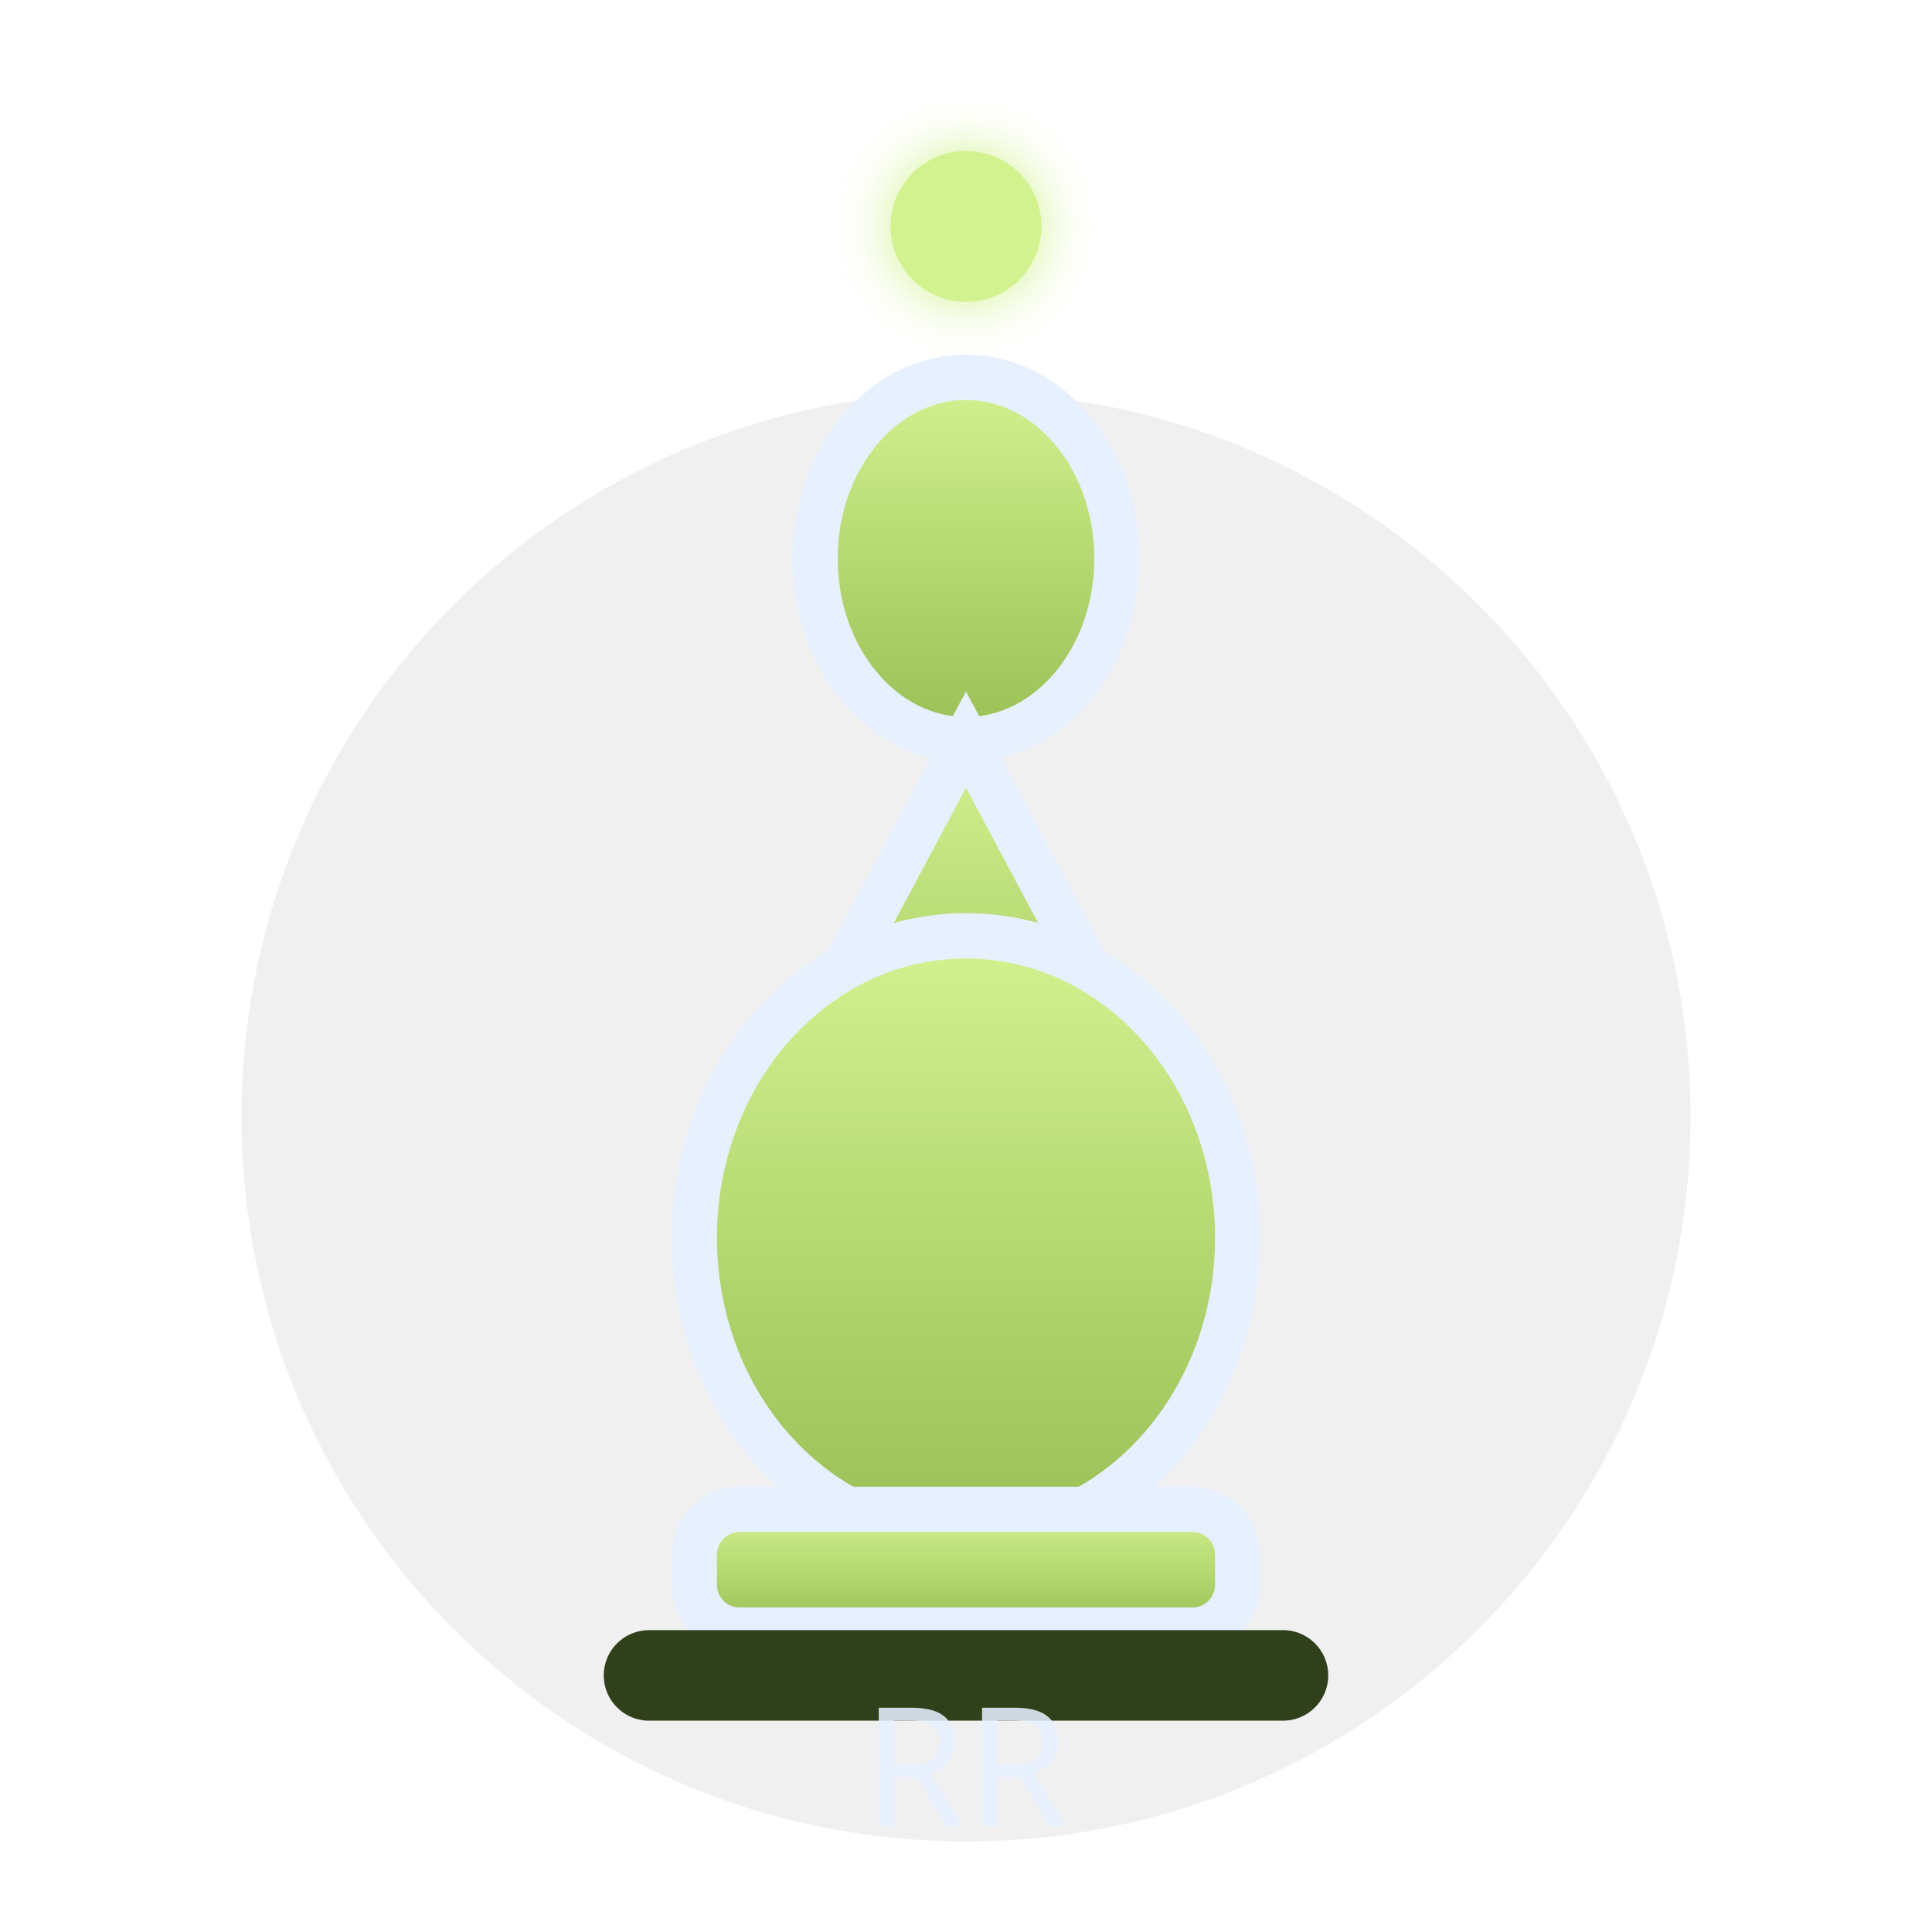
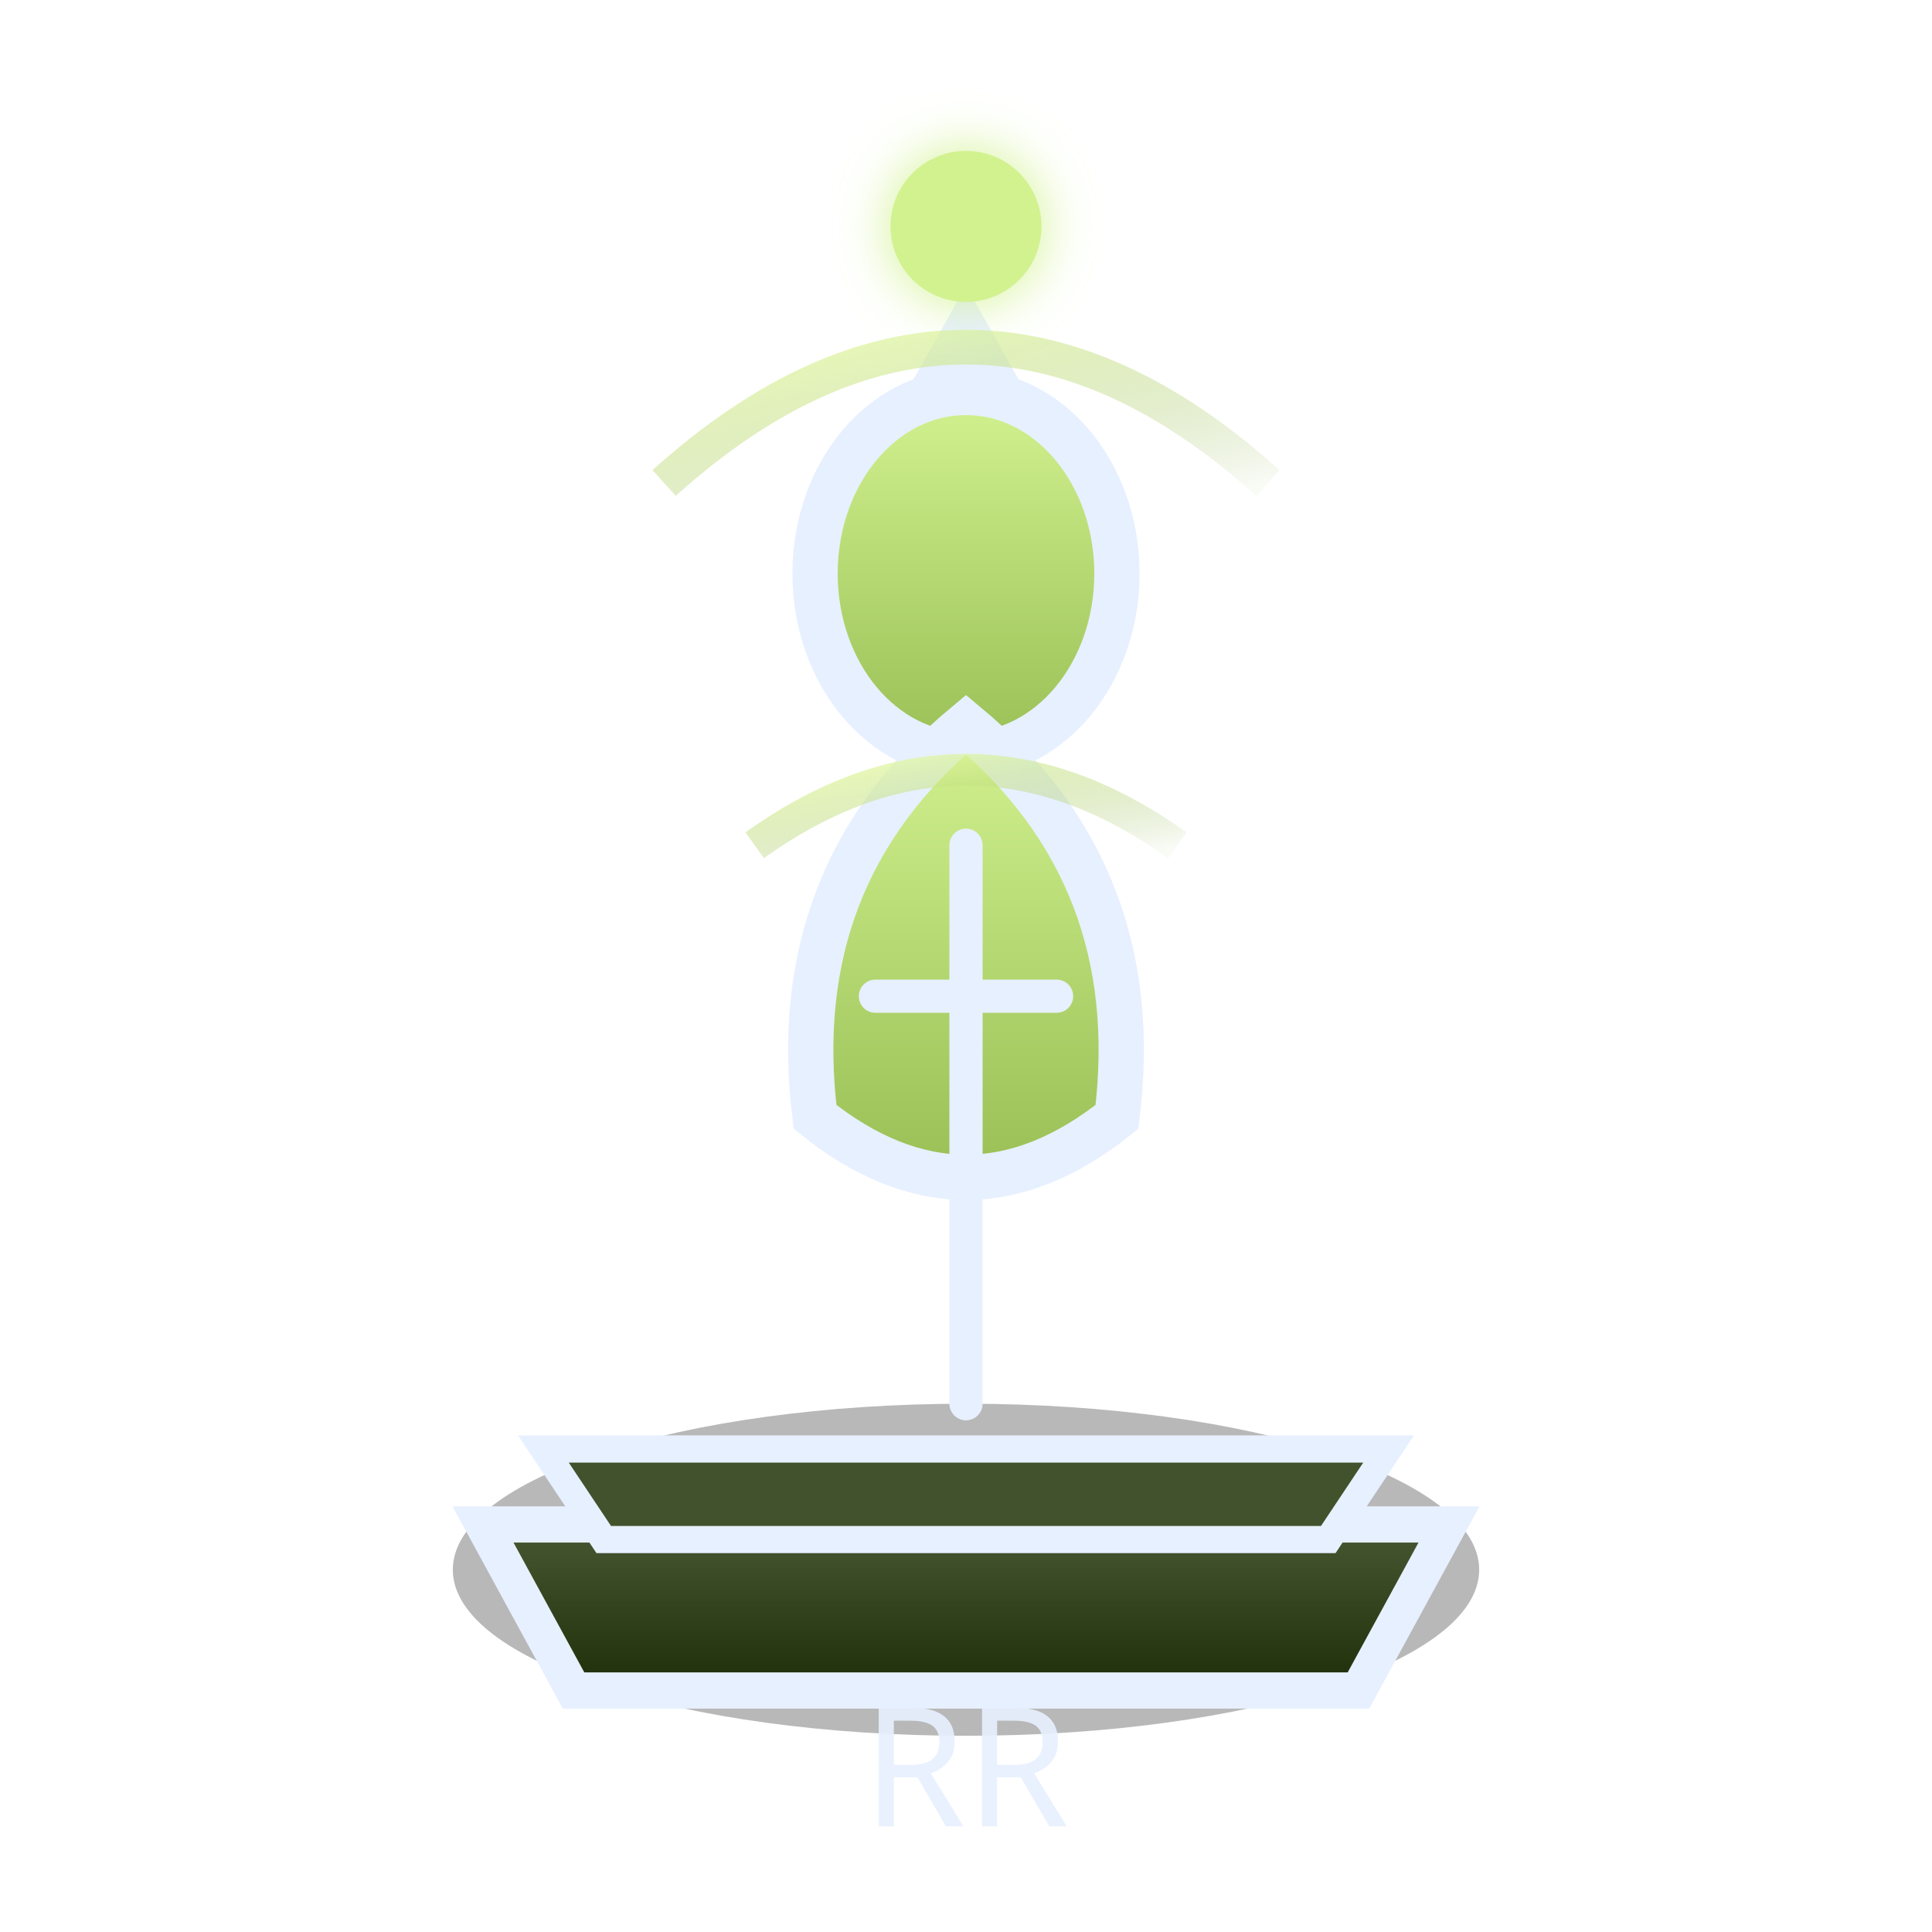
<svg xmlns="http://www.w3.org/2000/svg" viewBox="0 0 128 128">
  <defs>
+     <linearGradient id="pedestal" x1="0" x2="0" y1="0" y2="1">
+       <stop offset="0%" stop-color="#485833" />
+       <stop offset="100%" stop-color="#1e2e09" />
+     </linearGradient>
    <linearGradient id="mainFill" x1="0" x2="0" y1="0" y2="1">
      <stop offset="0%" stop-color="#d2f290" />
      <stop offset="100%" stop-color="#99bf55" />
+     </linearGradient>
+     <linearGradient id="armorEdge" x1="0" x2="1" y1="0" y2="1">
+       <stop offset="0%" stop-color="#eaffa8" stop-opacity="0.8" />
+       <stop offset="100%" stop-color="#87ad43" stop-opacity="0.05" />
    </linearGradient>
    <filter id="glow" x="-50%" y="-50%" width="200%" height="200%">
      <feGaussianBlur stdDeviation="1.8" result="blur" />
      <feMerge>
        <feMergeNode in="blur" />
        <feMergeNode in="SourceGraphic" />
      </feMerge>
    </filter>
  </defs>
-   <circle cx="64" cy="74" r="48" fill="rgba(0,0,0,0.06)" />
+   <ellipse cx="64" cy="104" rx="34" ry="11" fill="rgba(0,0,0,0.28)" />
+   <path d="M32 101 H96 L90 112 H38 Z" fill="url(#pedestal)" stroke="#e7f0ff" stroke-width="2.4" />
+   <path d="M36 96 H92 L88 102 H40 Z" fill="#42522d" stroke="#e7f0ff" stroke-width="1.8" />
  <g fill="url(#mainFill)" stroke="#e7f0ff" stroke-width="3">
-     <ellipse cx="64" cy="37" rx="10" ry="12" />
-     <path d="M64 49 L72 64 L64 78 L56 64 Z" />
-     <ellipse cx="64" cy="82" rx="18" ry="20" />
-     <rect x="46" y="100" width="36" height="8" rx="3" />
+     <path d="M64 22 L73 38 L64 56 L55 38 Z" />
+     <ellipse cx="64" cy="38" rx="10" ry="12" />
+     <path d="M64 48 Q76 58 74 74 Q64 82 54 74 Q52 58 64 48 Z" />
+     <path d="M58 66 L70 66" stroke-width="2.2" stroke-linecap="round" fill="none" />
+     <path d="M64 56 L64 93" stroke-width="2.2" stroke-linecap="round" fill="none" />
  </g>
-   <rect x="40" y="108" width="48" height="6" rx="3" fill="#30401b" />
-   <text x="64" y="121" text-anchor="middle" font-size="11" font-family="Verdana,Segoe UI,sans-serif" fill="#e7f0ff" opacity="0.86">RR</text>
+   <path d="M44 32 Q64 14 84 32" stroke="url(#armorEdge)" stroke-width="2.3" fill="none" />
+   <path d="M50 56 Q64 46 78 56" stroke="url(#armorEdge)" stroke-width="2.1" fill="none" />
+   <text x="64" y="121" text-anchor="middle" font-size="11" font-family="Verdana,Segoe UI,sans-serif" fill="#e7f0ff" opacity="0.92">RR</text>
  <circle cx="64" cy="15" r="5" fill="#d2f290" filter="url(#glow)" />
</svg>
